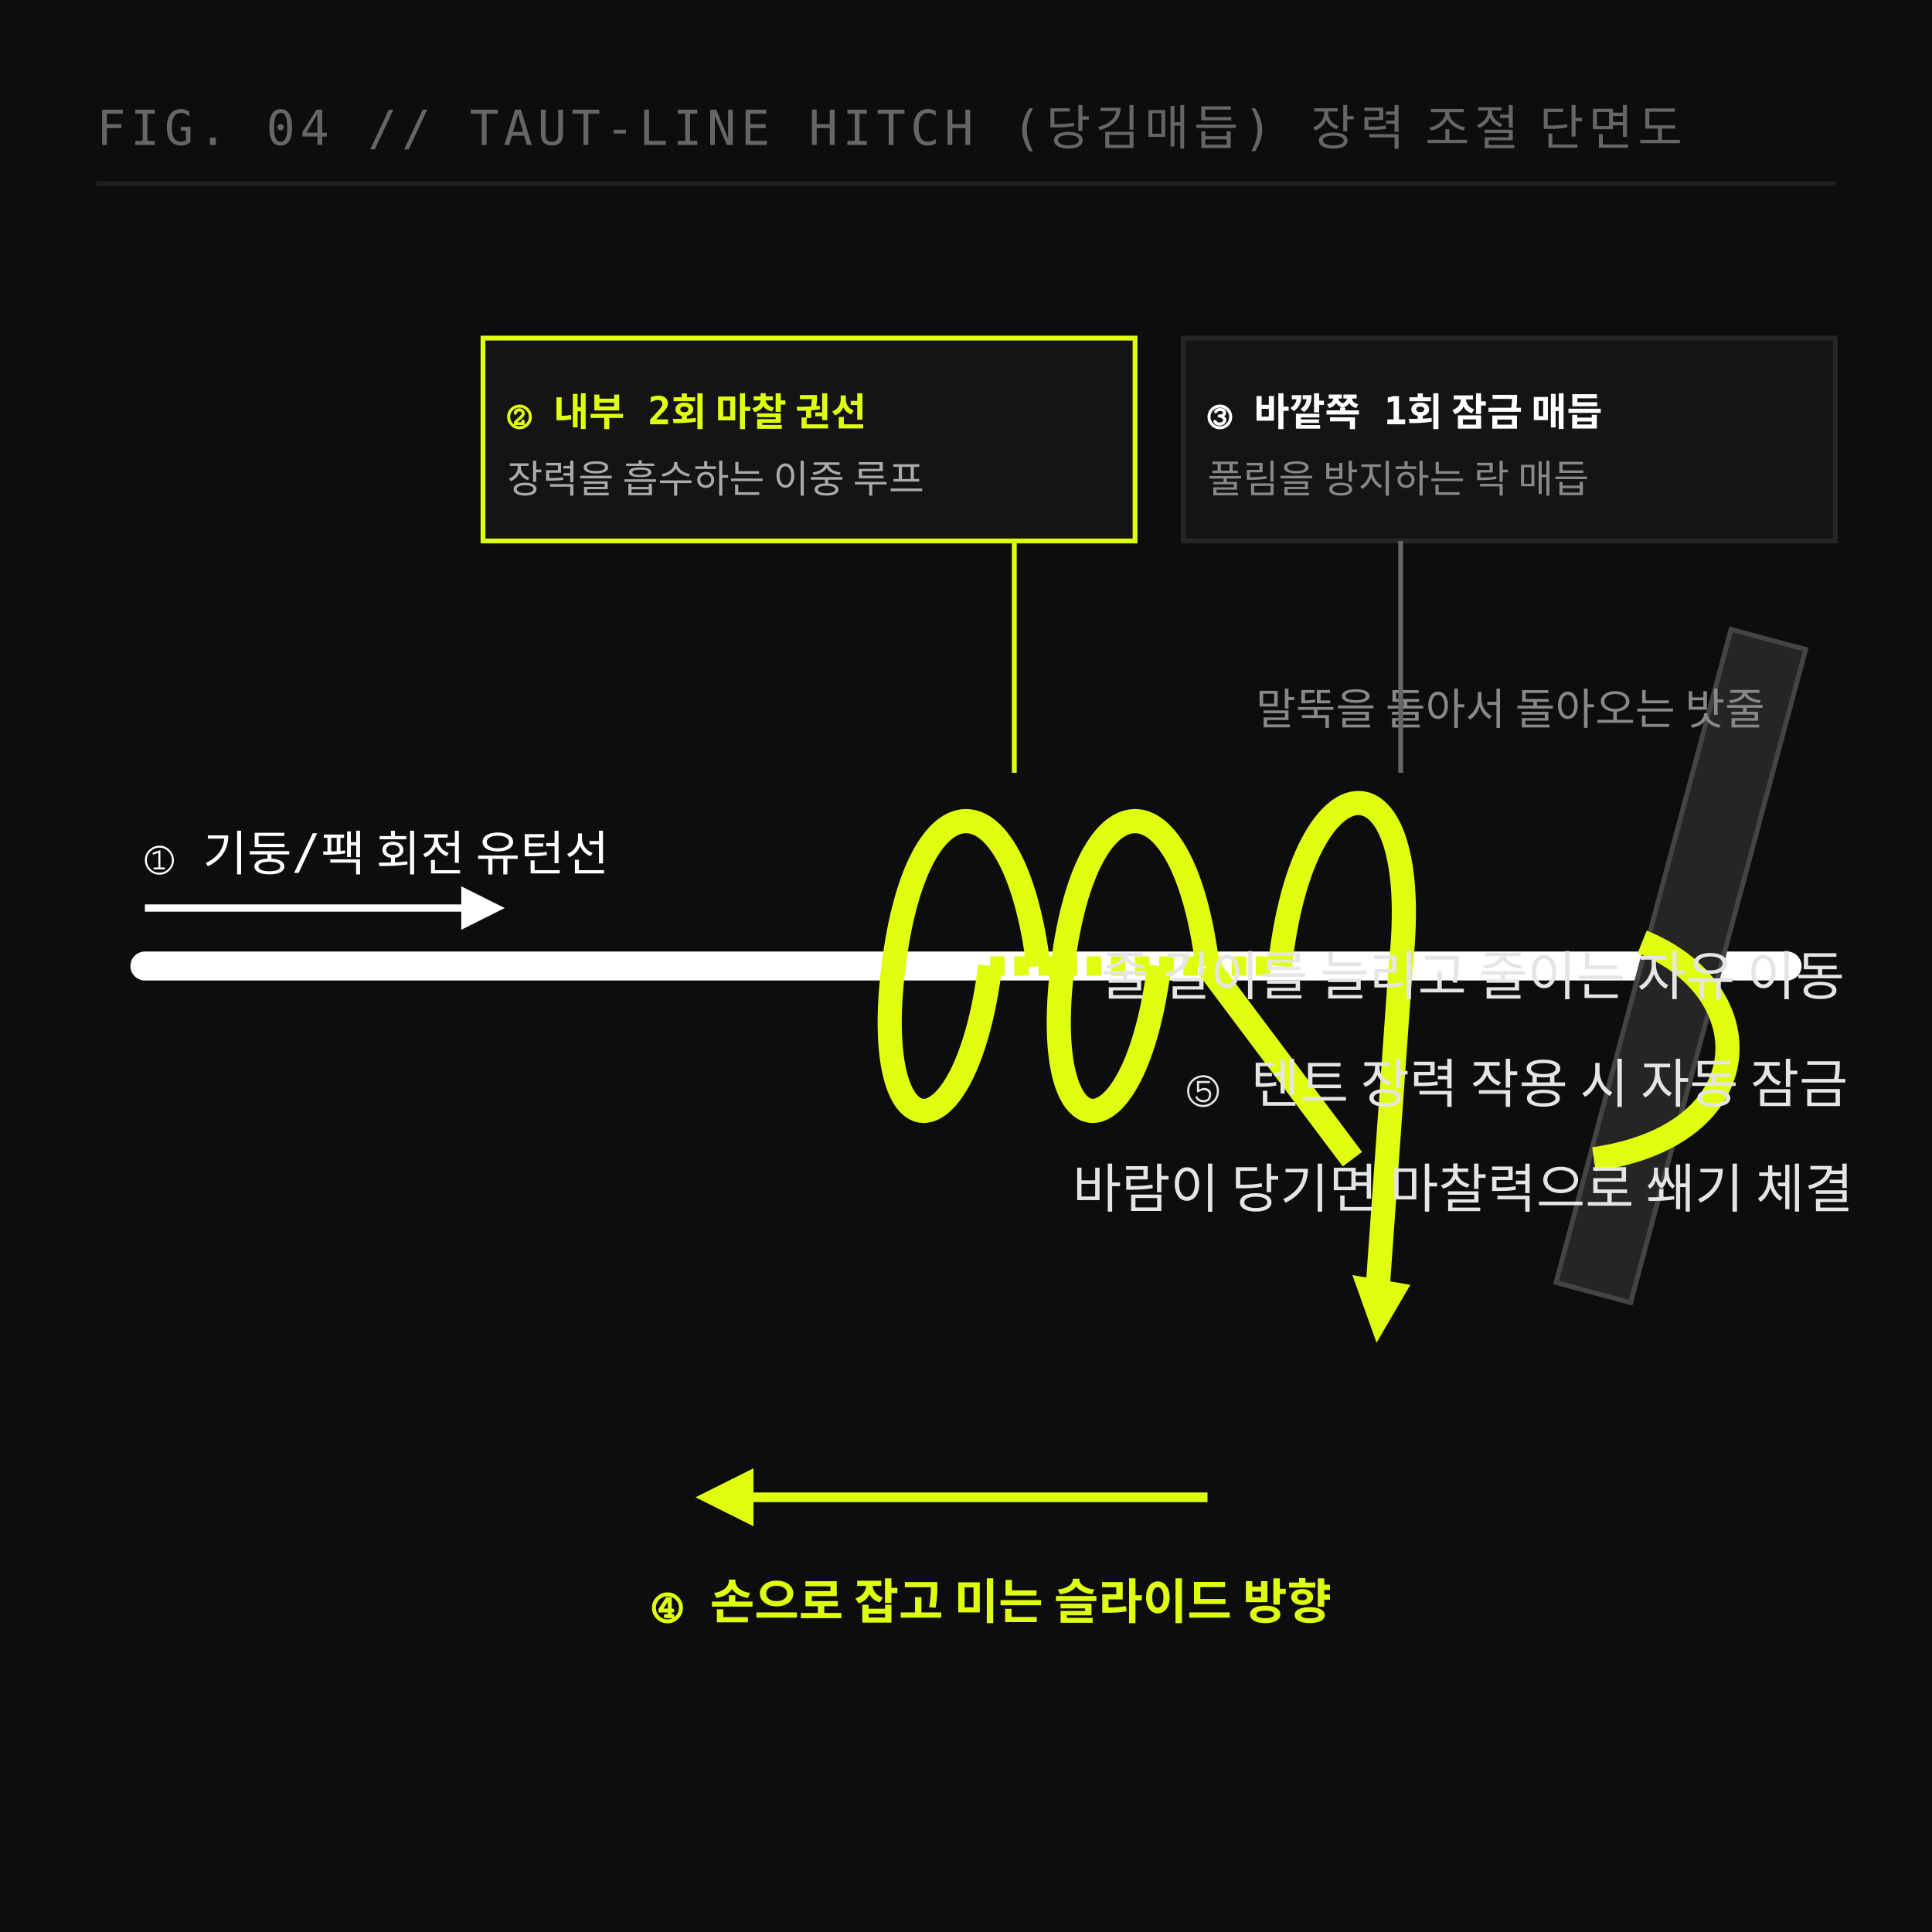
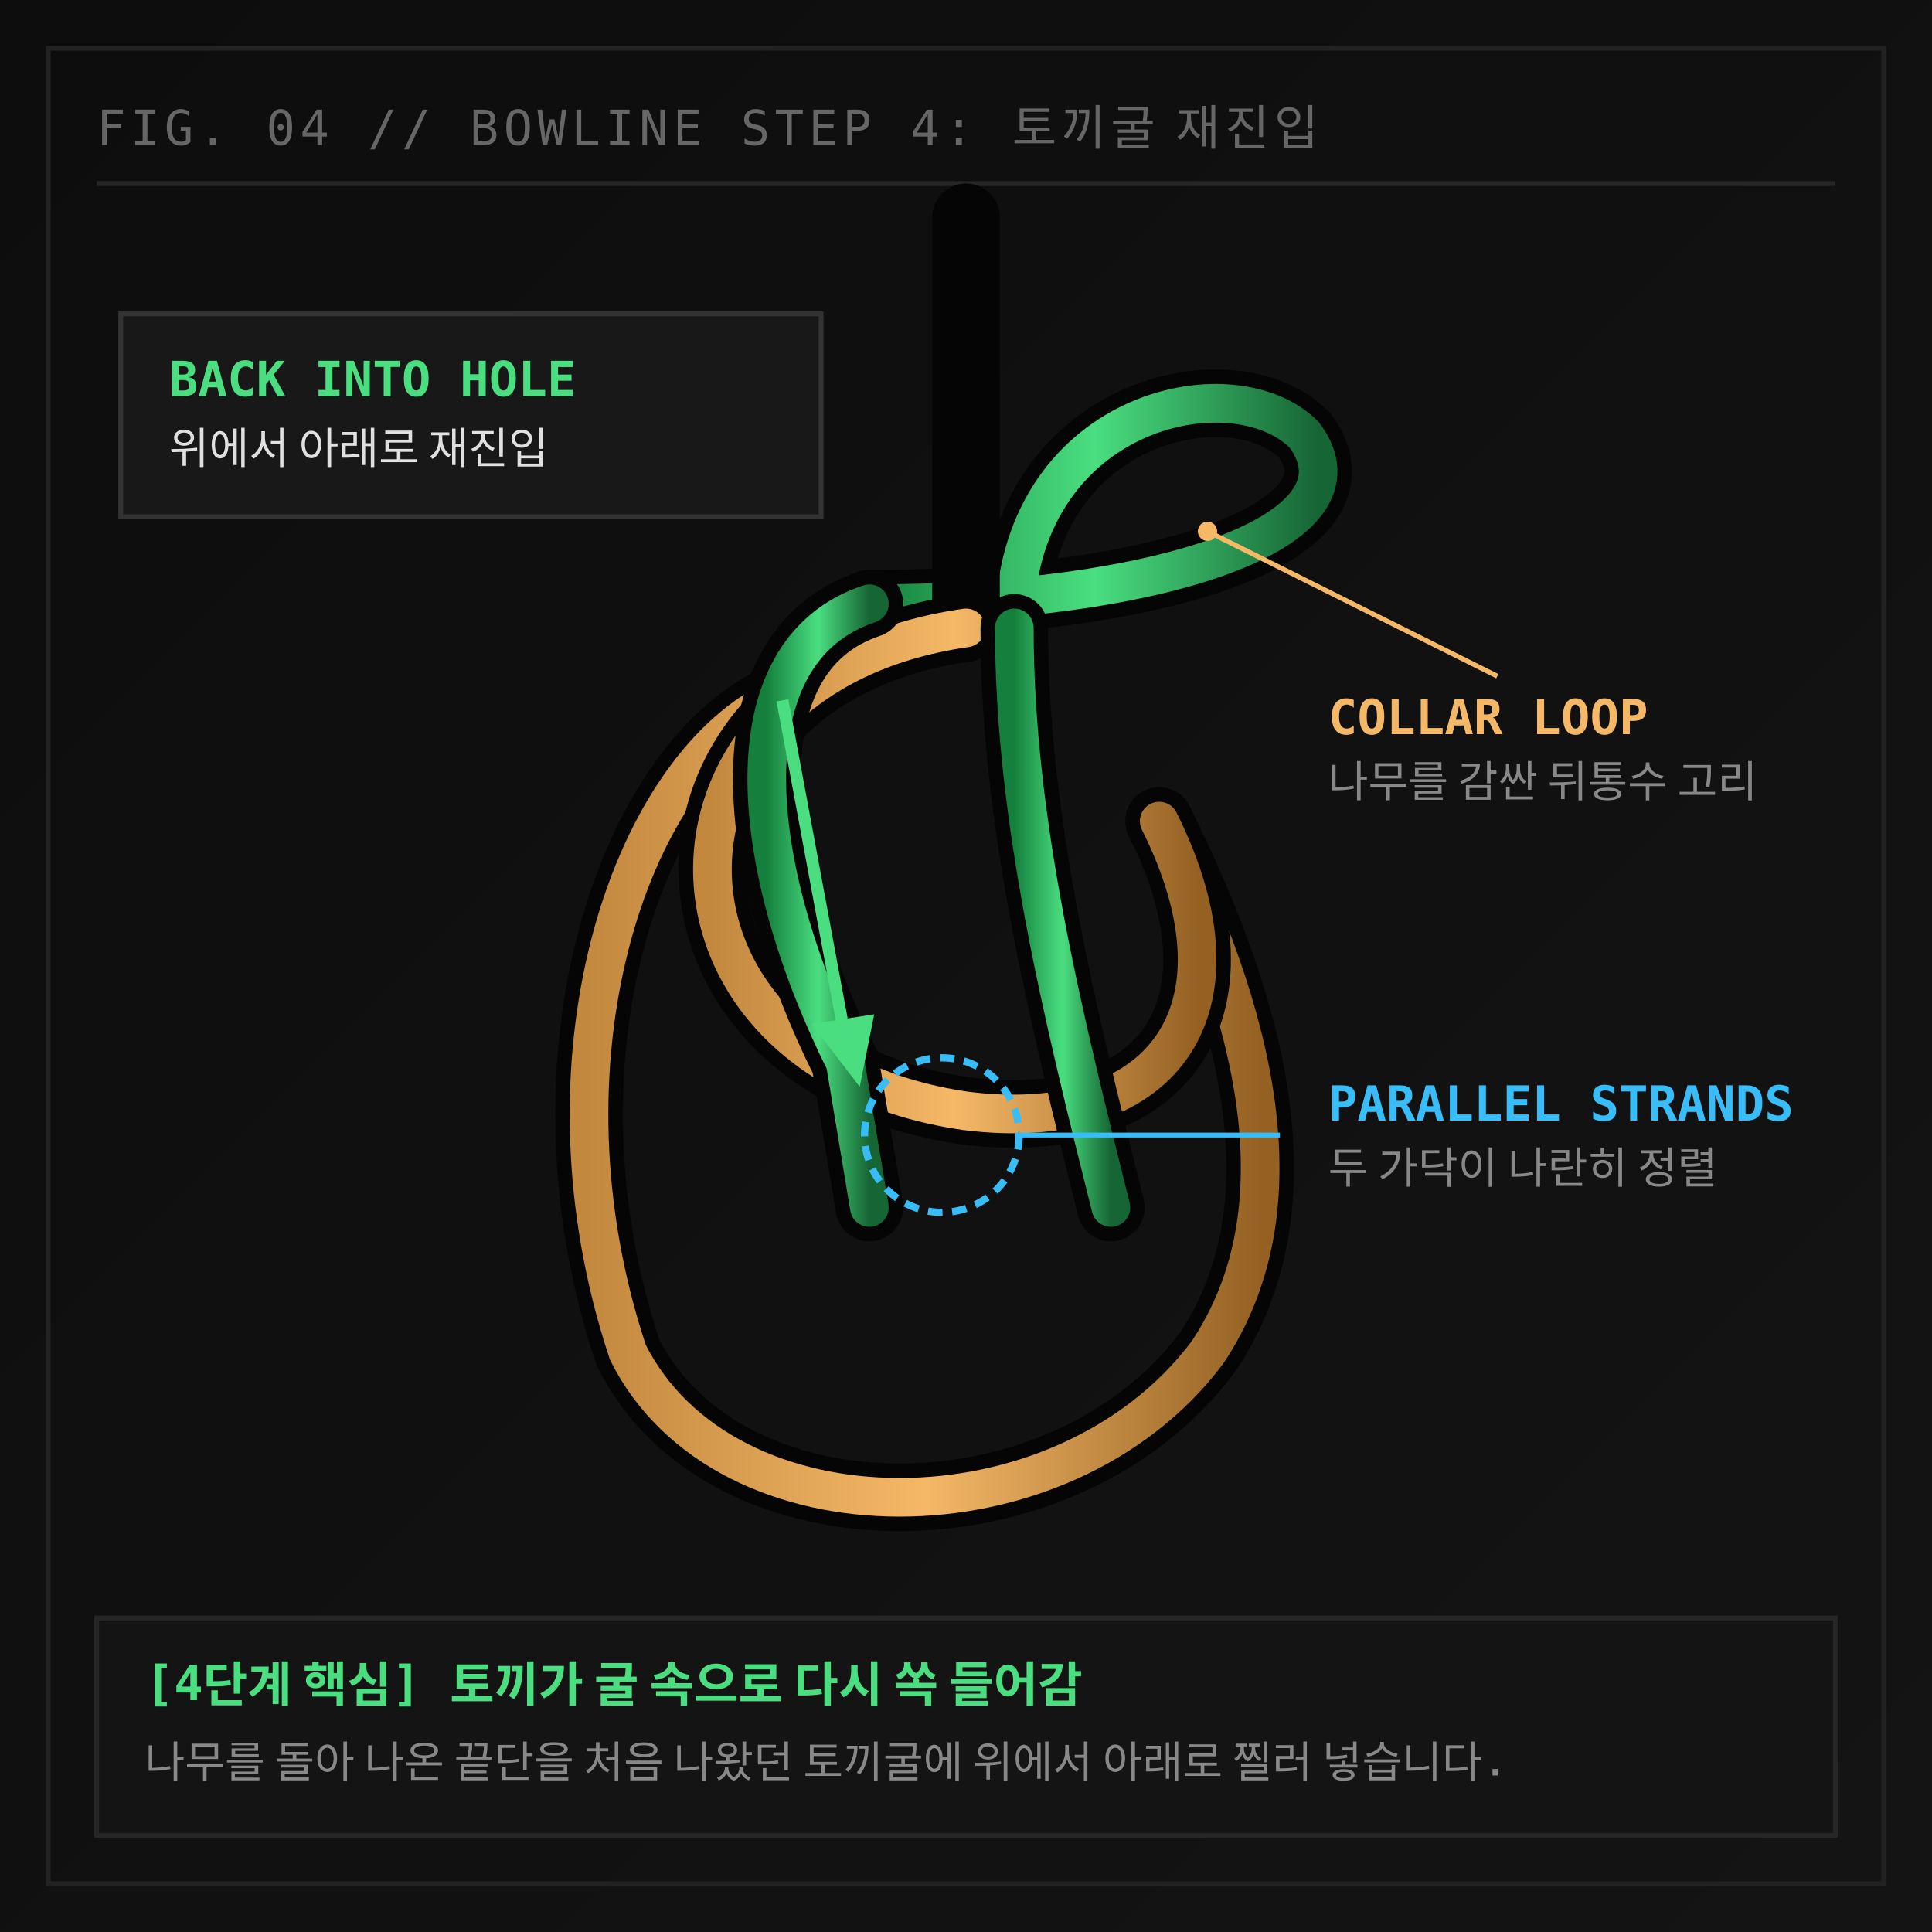
<svg xmlns="http://www.w3.org/2000/svg" viewBox="0 0 400 400" class="w-full h-full">
-   <rect width="400" height="400" fill="#0d0d0d" />
-   <text x="20" y="30" fill="#666666" font-family="'JetBrains Mono', monospace" font-size="10" letter-spacing="1">FIG. 04 // TAUT-LINE HITCH (당김매듭) 장력 조절 단면도</text>
-   <line x1="20" y1="38" x2="380" y2="38" stroke="#1f1f1f" stroke-width="1" />
-   <line x1="30" y1="200" x2="370" y2="200" stroke="#FFFFFF" stroke-width="6" stroke-linecap="round" />
-   <text x="30" y="180" fill="#FFFFFF" font-family="'JetBrains Mono', monospace" font-size="10">① 기둥/팩 회전 유턴선</text>
-   <line x1="30" y1="188" x2="100" y2="188" stroke="#FFFFFF" stroke-width="1.5" marker-end="url(#arrow-white)" />
-   <rect x="340" y="130" width="16" height="140" fill="#252525" stroke="#444444" transform="rotate(15 348 200)" />
-   <text x="260" y="150" fill="#888888" font-family="'JetBrains Mono', monospace" font-size="9">말뚝을 돌아서 돌아오는 밧줄</text>
-   <path d="M 340 195 C 365 205 365 235 330 240" stroke="#E0FE10" stroke-width="5" fill="none" />
-   <path d="M 280 240 L 250 200" stroke="#E0FE10" stroke-width="5" />
-   <path d="M 250 200 C 245 160 225 160 220 200" stroke="#E0FE10" stroke-width="5" fill="none" />
-   <path d="M 220 200 C 215 240 235 240 240 200" stroke="#E0FE10" stroke-width="5" fill="none" />
-   <path d="M 215 200 C 210 160 190 160 185 200" stroke="#E0FE10" stroke-width="5" fill="none" />
-   <path d="M 185 200 C 180 240 200 240 205 200" stroke="#E0FE10" stroke-width="5" fill="none" />
-   <path d="M 205 200 L 265 200" stroke="#E0FE10" stroke-width="4" stroke-dasharray="3 2" />
-   <path d="M 265 200 C 270 155 295 155 290 200" stroke="#E0FE10" stroke-width="5" fill="none" />
-   <path d="M 290 200 L 285 270" stroke="#E0FE10" stroke-width="5" stroke-linecap="round" />
-   <polygon points="285,278 280,264 292,266" fill="#E0FE10" />
-   <rect x="100" y="70" width="135" height="42" fill="#141414" stroke="#E0FE10" stroke-width="1" />
-   <text x="105" y="88" fill="#E0FE10" font-family="'JetBrains Mono', monospace" font-size="8" font-weight="bold">② 내부 2회 마찰 권선</text>
-   <text x="105" y="102" fill="#aaaaaa" font-family="'JetBrains Mono', monospace" font-size="8">장력을 흡수하는 이중 루프</text>
-   <line x1="210" y1="112" x2="210" y2="160" stroke="#E0FE10" stroke-width="1" />
-   <rect x="245" y="70" width="135" height="42" fill="#141414" stroke="#262626" stroke-width="1" />
-   <text x="250" y="88" fill="#FFFFFF" font-family="'JetBrains Mono', monospace" font-size="8" font-weight="bold">③ 바깥쪽 1회 잠금 매듭</text>
-   <text x="250" y="102" fill="#888888" font-family="'JetBrains Mono', monospace" font-size="8">풀림을 방지하는 락 매듭</text>
-   <line x1="290" y1="112" x2="290" y2="160" stroke="#666666" stroke-width="1" />
-   <g stroke="#E0FE10" stroke-width="2">
-     <line x1="150" y1="310" x2="250" y2="310" marker-end="url(#arrow)" marker-start="url(#arrow-rev)" />
-   </g>
-   <text x="135" y="335" fill="#E0FE10" font-family="'JetBrains Mono', monospace" font-size="10" font-weight="bold">④ 손으로 잡고 미는 슬라이드 방향</text>
  <defs>
-     <marker id="arrow-white" viewBox="0 0 10 10" refX="5" refY="5" markerWidth="6" markerHeight="6" orient="auto-start-reverse">
-       <path d="M 0 0 L 10 5 L 0 10 z" fill="#FFFFFF" />
-     </marker>
-     <marker id="arrow-rev" viewBox="0 0 10 10" refX="5" refY="5" markerWidth="6" markerHeight="6" orient="auto">
-       <path d="M 10 0 L 0 5 L 10 10 z" fill="#E0FE10" />
-     </marker>
+     <linearGradient id="bg04" x1="0%" y1="0%" x2="100%" y2="100%">
+       <stop offset="0%" stop-color="#0d0d0d" />
+       <stop offset="100%" stop-color="#141414" />
+     </linearGradient>
+     <linearGradient id="standingRope4" x1="0%" y1="0%" x2="100%" y2="0%">
+       <stop offset="0%" stop-color="#c2883e" />
+       <stop offset="50%" stop-color="#f5b867" />
+       <stop offset="100%" stop-color="#946123" />
+     </linearGradient>
+     <linearGradient id="workingRope4" x1="0%" y1="0%" x2="100%" y2="0%">
+       <stop offset="0%" stop-color="#15803d" />
+       <stop offset="50%" stop-color="#4ade80" />
+       <stop offset="100%" stop-color="#166534" />
+     </linearGradient>
  </defs>
-   <text x="304.9" y="206" fill="#E5E5E5" font-family="'JetBrains Mono', monospace" font-size="11" text-anchor="middle">줄 길이를 늘리고 줄이는 자유 이동</text>
-   <text x="314.2" y="228" fill="#E5E5E5" font-family="'JetBrains Mono', monospace" font-size="11" text-anchor="middle">⑤ 텐트 장력 작용 시 자동 잠금</text>
-   <text x="302.9" y="250" fill="#E5E5E5" font-family="'JetBrains Mono', monospace" font-size="11" text-anchor="middle">바람이 당기면 마찰력으로 쐐기 체결</text>
+   <rect width="400" height="400" fill="url(#bg04)" />
+   <rect x="10" y="10" width="380" height="380" fill="none" stroke="#222" stroke-width="1" />
+   <text x="20" y="30" fill="#666666" font-family="'JetBrains Mono', monospace" font-size="10" letter-spacing="1">FIG. 04 // BOWLINE STEP 4: 토끼굴 재진입</text>
+   <line x1="20" y1="38" x2="380" y2="38" stroke="#262626" stroke-width="1" />
+   <path d="M 210 130 C 210 85 255 75 270 90 C 285 110 240 125 180 125" stroke="#050505" stroke-width="14" stroke-linecap="round" fill="none" />
+   <path d="M 210 130 C 210 85 255 75 270 90 C 285 110 240 125 180 125" stroke="url(#workingRope4)" stroke-width="8" stroke-linecap="round" fill="none" />
+   <path d="M 200 45 L 200 130" stroke="#050505" stroke-width="14" stroke-linecap="round" />
+   <path d="M 200 45 L 200 130" stroke="url(#standingRope4)" stroke-width="8" stroke-linecap="round" />
+   <path d="M 160 145 C 130 160 110 220 130 280 C 150 320 220 320 250 280 C 270 250 260 210 240 170" stroke="#050505" stroke-width="14" stroke-linecap="round" fill="none" />
+   <path d="M 160 145 C 130 160 110 220 130 280 C 150 320 220 320 250 280 C 270 250 260 210 240 170" stroke="url(#standingRope4)" stroke-width="8" stroke-linecap="round" fill="none" />
+   <path d="M 200 130 C 130 140 130 220 200 230 C 240 235 260 210 240 170" stroke="#050505" stroke-width="14" stroke-linecap="round" fill="none" />
+   <path d="M 200 130 C 130 140 130 220 200 230 C 240 235 260 210 240 170" stroke="url(#standingRope4)" stroke-width="8" stroke-linecap="round" fill="none" />
+   <path d="M 230 250 C 220 210 210 170 210 130" stroke="#050505" stroke-width="14" stroke-linecap="round" fill="none" />
+   <path d="M 230 250 C 220 210 210 170 210 130" stroke="url(#workingRope4)" stroke-width="8" stroke-linecap="round" fill="none" />
+   <path d="M 180 125 C 150 135 155 180 175 220 L 180 250" stroke="#050505" stroke-width="14" stroke-linecap="round" fill="none" />
+   <path d="M 180 125 C 150 135 155 180 175 220 L 180 250" stroke="url(#workingRope4)" stroke-width="8" stroke-linecap="round" fill="none" />
+   <line x1="162" y1="145" x2="175" y2="215" stroke="#4ade80" stroke-width="2.5" />
+   <polygon points="178,225 168,212 181,210" fill="#4ade80" />
+   <rect x="25" y="65" width="145" height="42" fill="#181818" stroke="#333" stroke-width="1" />
+   <text x="35" y="82" fill="#4ade80" font-family="'JetBrains Mono', monospace" font-size="10" font-weight="bold">BACK INTO HOLE</text>
+   <text x="35" y="96" fill="#e0e0e0" font-family="'JetBrains Mono', monospace" font-size="9">위에서 아래로 재진입</text>
+   <circle cx="195" cy="235" r="16" fill="none" stroke="#38bdf8" stroke-width="1.5" stroke-dasharray="3 2" />
+   <line x1="211" y1="235" x2="265" y2="235" stroke="#38bdf8" stroke-width="1" />
+   <text x="275" y="232" fill="#38bdf8" font-family="'JetBrains Mono', monospace" font-size="10" font-weight="bold">PARALLEL STRANDS</text>
+   <text x="275" y="245" fill="#888888" font-family="'JetBrains Mono', monospace" font-size="9">두 가닥이 나란히 정렬</text>
+   <line x1="250" y1="110" x2="310" y2="140" stroke="#f5b867" stroke-width="1" />
+   <circle cx="250" cy="110" r="2" fill="#f5b867" />
+   <text x="275" y="152" fill="#f5b867" font-family="'JetBrains Mono', monospace" font-size="10" font-weight="bold">COLLAR LOOP</text>
+   <text x="275" y="165" fill="#888888" font-family="'JetBrains Mono', monospace" font-size="9">나무를 감싼 뒤통수 고리</text>
+   <rect x="20" y="335" width="360" height="45" fill="#141414" stroke="#262626" stroke-width="1" />
+   <text x="30" y="352" fill="#4ade80" font-family="'JetBrains Mono', monospace" font-size="10" font-weight="bold">[4단계 핵심] 토끼가 굴 속으로 다시 쏙 들어감</text>
+   <text x="30" y="368" fill="#888888" font-family="'JetBrains Mono', monospace" font-size="9">나무를 돌아 나온 끝단을 처음 나왔던 토끼굴에 위에서 아래로 찔러 넣습니다.</text>
</svg>
